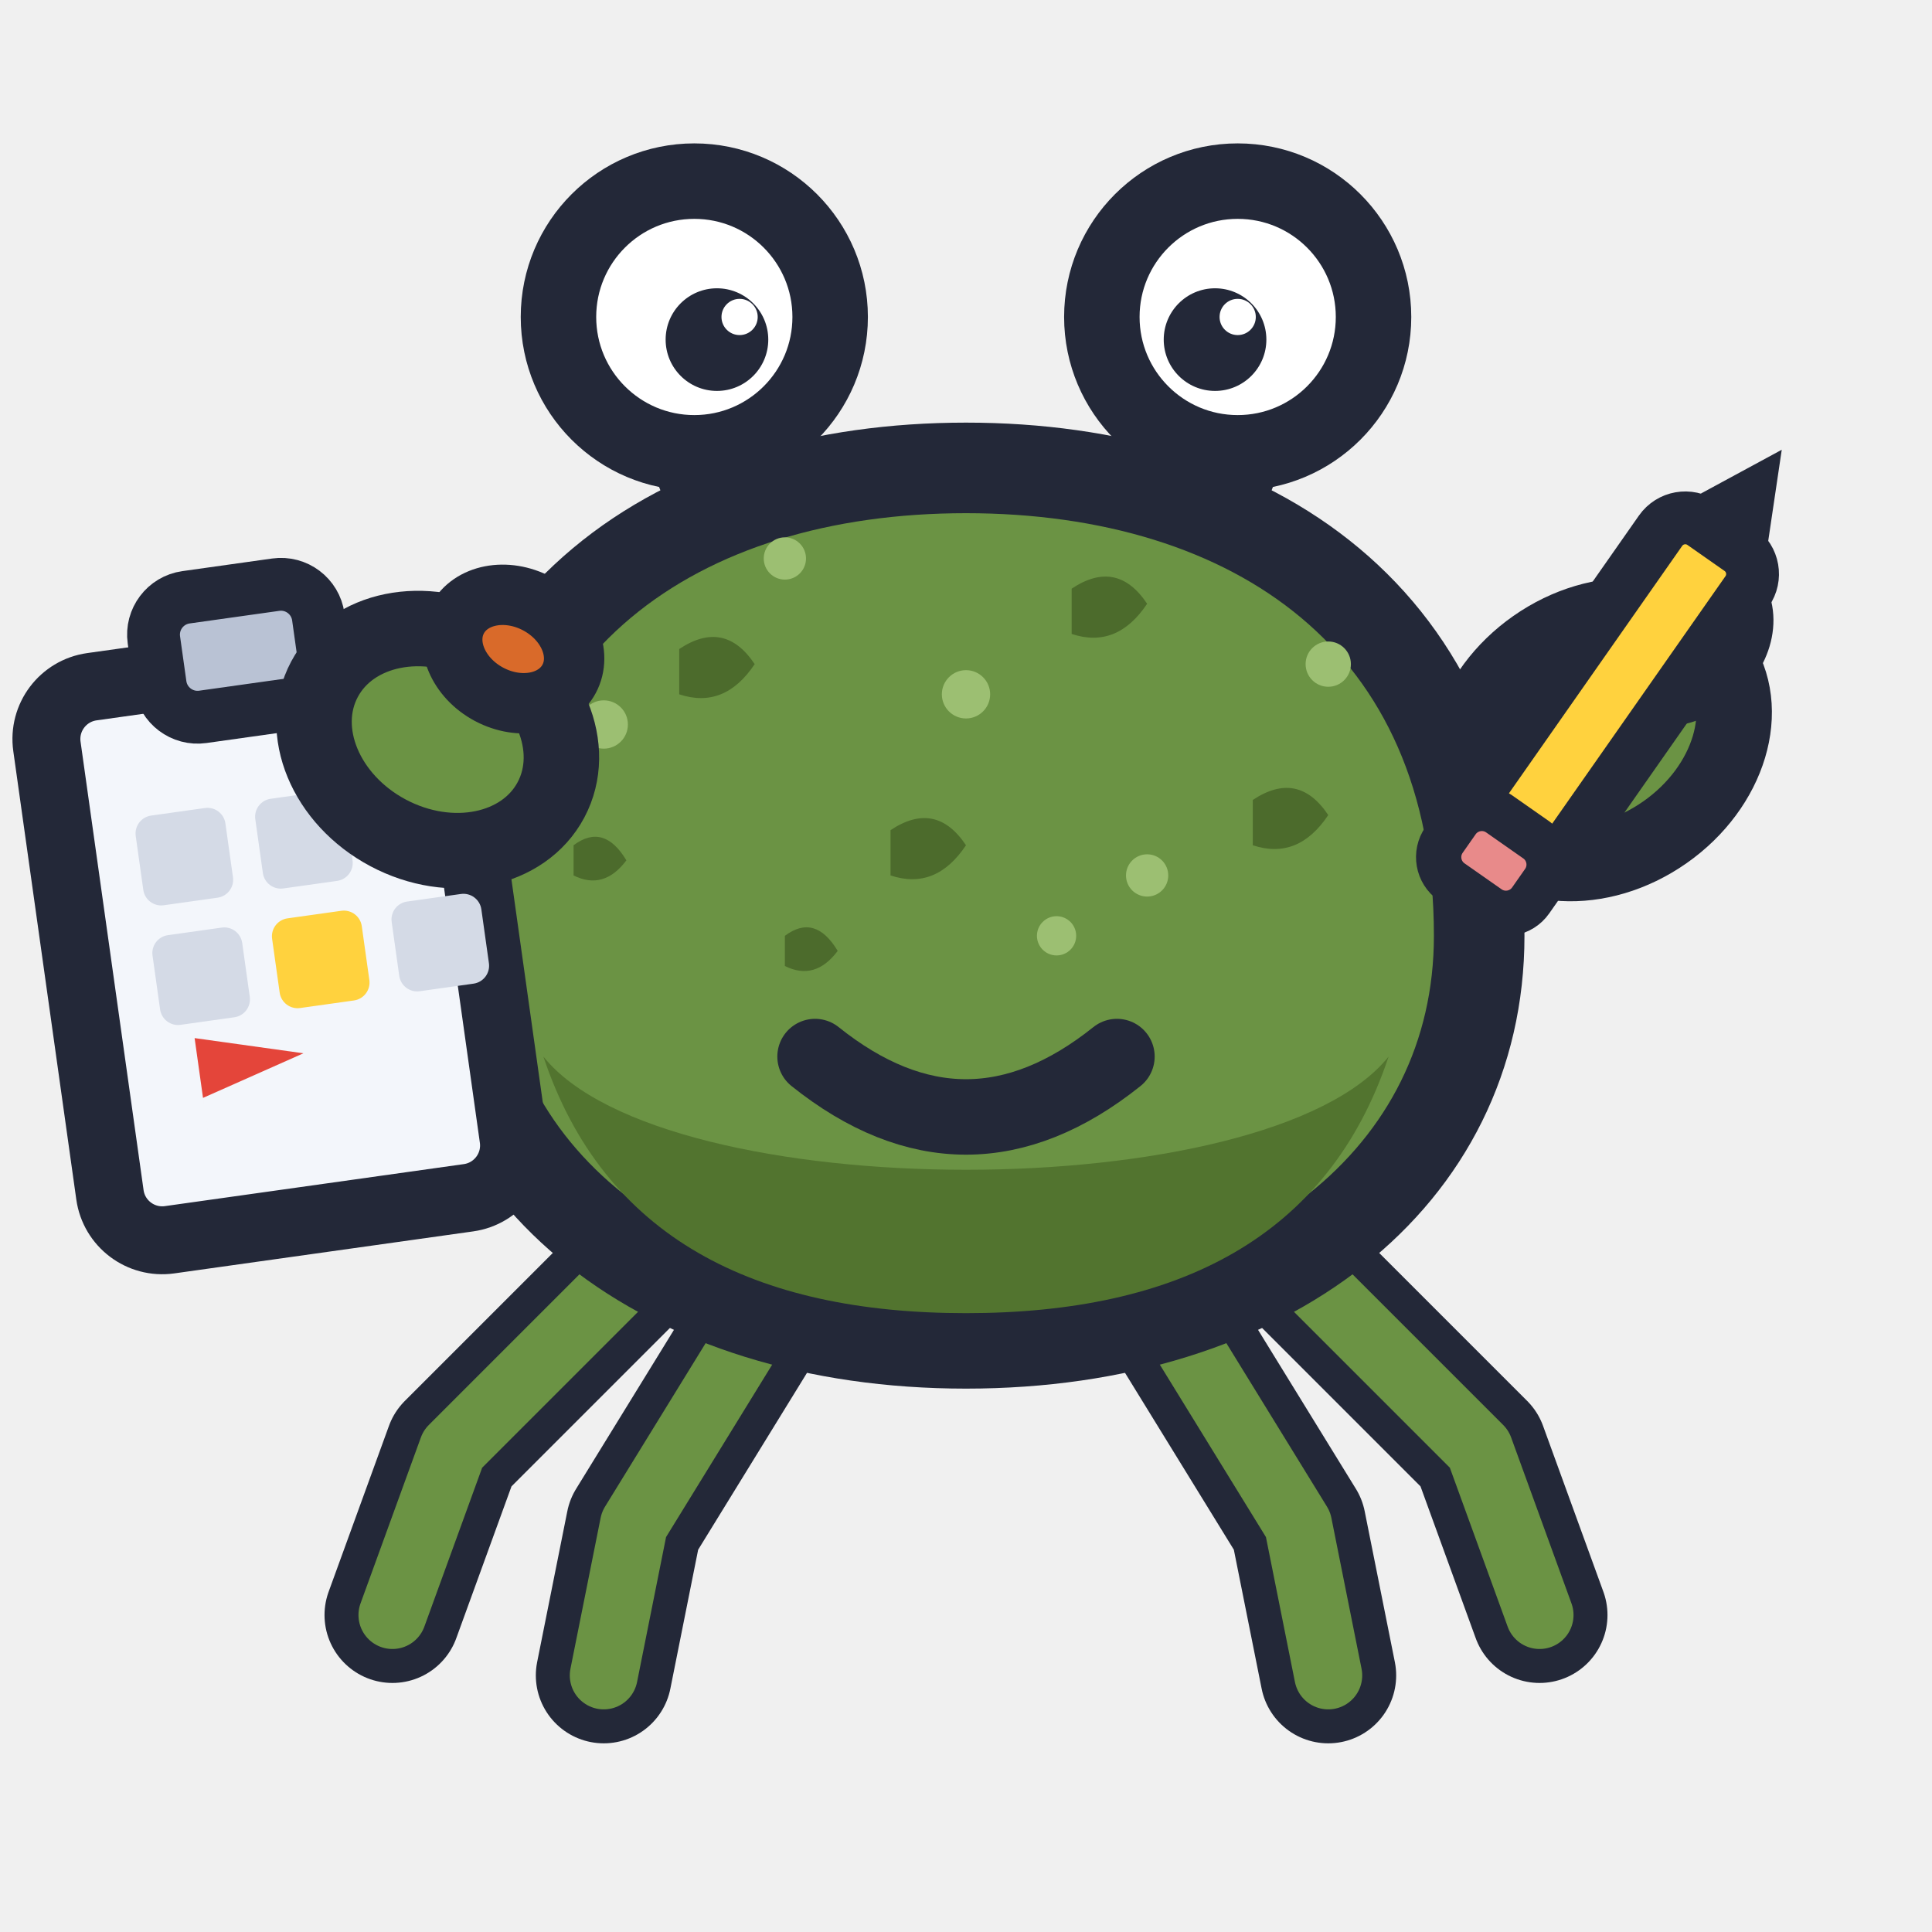
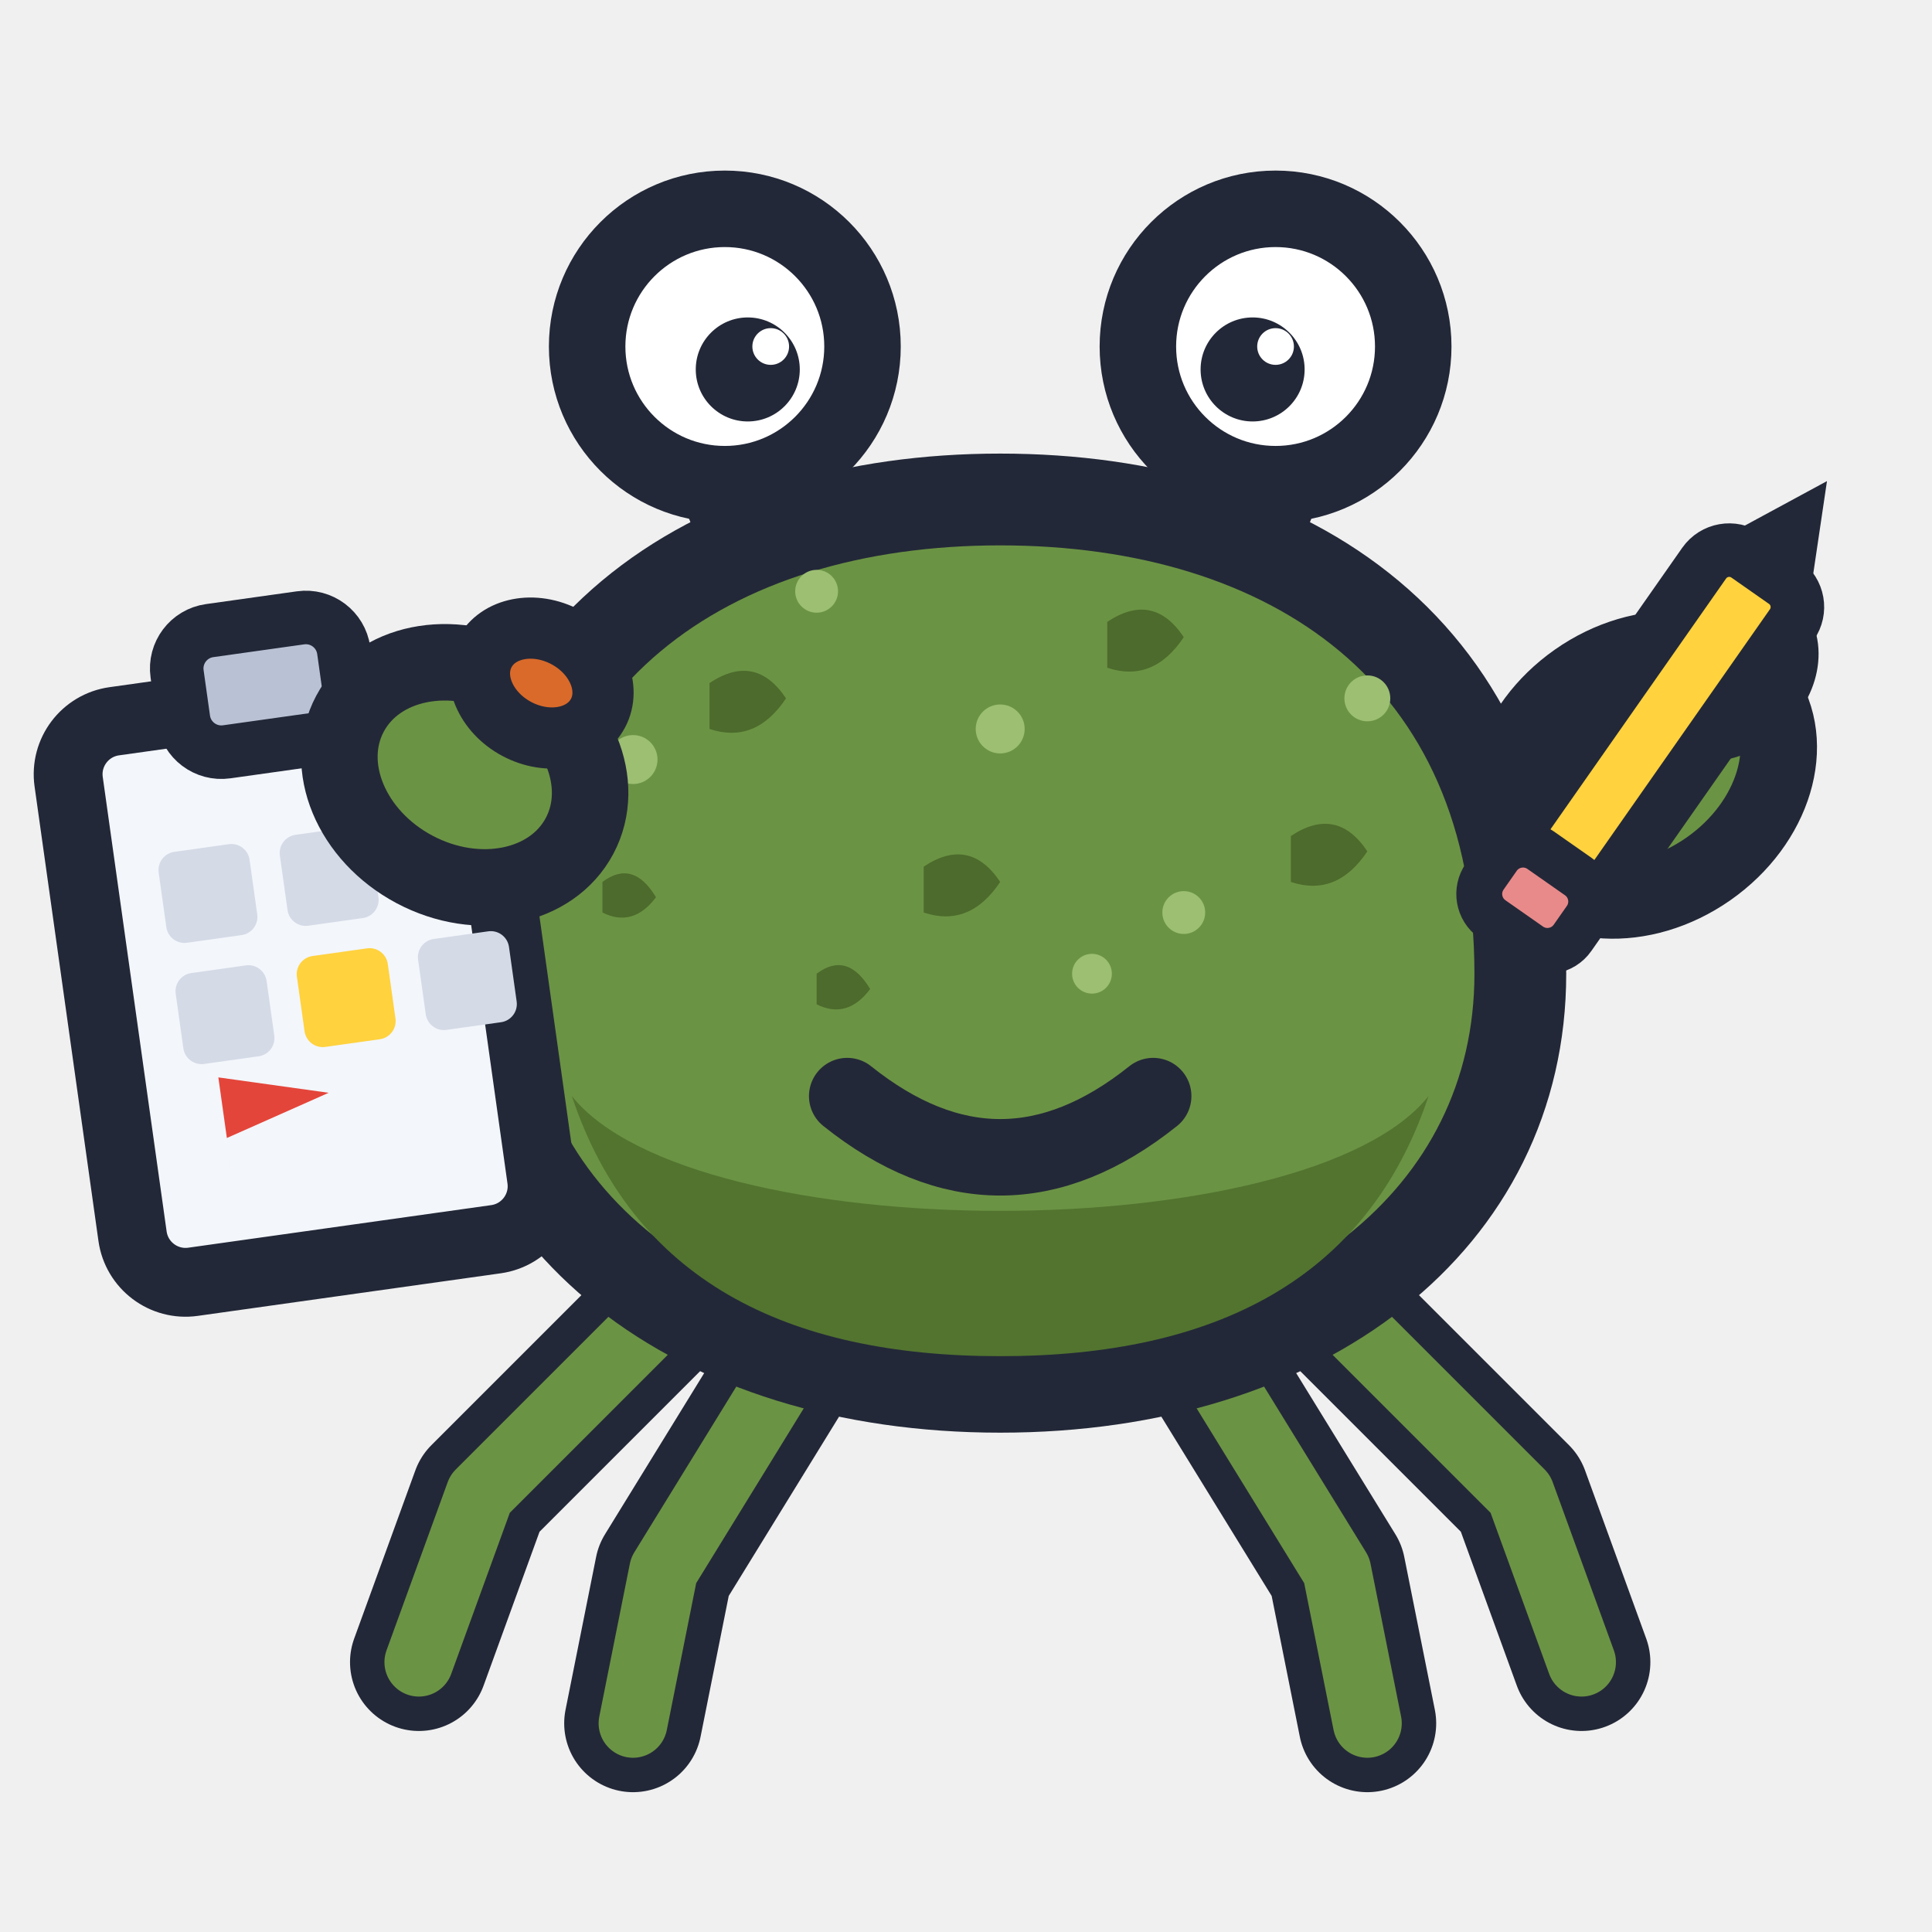
- <svg xmlns="http://www.w3.org/2000/svg" viewBox="0 0 128 128">
+ <svg xmlns="http://www.w3.org/2000/svg" viewBox="-1.38 -1.65 126.29 126.29">
  <g fill="none" stroke-linecap="round" stroke-linejoin="round">
    <g stroke="#232838" stroke-width="9">
      <path d="M42 84 L30 96 L26 107" />
      <path d="M50 88 L42 101 L40 111" />
      <path d="M86 84 L98 96 L102 107" />
      <path d="M78 88 L86 101 L88 111" />
    </g>
    <g stroke="#6b9344" stroke-width="4.5">
      <path d="M42 84 L30 96 L26 107" />
      <path d="M50 88 L42 101 L40 111" />
      <path d="M86 84 L98 96 L102 107" />
      <path d="M78 88 L86 101 L88 111" />
    </g>
  </g>
  <g fill="none" stroke-linecap="round">
    <path d="M40 66 L26 56" stroke="#232838" stroke-width="10" />
    <path d="M88 66 L102 54" stroke="#232838" stroke-width="10" />
    <path d="M40 66 L26 56" stroke="#6b9344" stroke-width="5" />
    <path d="M88 66 L102 54" stroke="#6b9344" stroke-width="5" />
  </g>
  <g fill="none" stroke-linecap="round">
    <path d="M52 40 L47 27" stroke="#232838" stroke-width="10" />
    <path d="M76 40 L81 27" stroke="#232838" stroke-width="10" />
    <path d="M52 40 L47 27" stroke="#6b9344" stroke-width="5" />
    <path d="M76 40 L81 27" stroke="#6b9344" stroke-width="5" />
  </g>
  <circle cx="46" cy="21" r="9" fill="#ffffff" stroke="#232838" stroke-width="5" />
  <circle cx="82" cy="21" r="9" fill="#ffffff" stroke="#232838" stroke-width="5" />
  <circle cx="47.5" cy="22.5" r="3.4" fill="#232838" />
  <circle cx="80.5" cy="22.5" r="3.4" fill="#232838" />
  <circle cx="49" cy="21" r="1.2" fill="#ffffff" />
  <circle cx="82" cy="21" r="1.2" fill="#ffffff" />
  <path d="M30 62 C30 41 45 31 64 31 C83 31 98 41 98 62 C98 78 84 89 64 89 C44 89 30 78 30 62 Z" fill="#6b9344" stroke="#232838" stroke-width="6" />
  <path d="M36 70 C44 80 84 80 92 70 C88 82 78 87 64 87 C50 87 40 82 36 70 Z" fill="#52742f" />
  <g fill="#4c6b2c">
    <path d="M45 43 Q48 41 50 44 Q48 47 45 46 Z" />
    <path d="M71 39 Q74 37 76 40 Q74 43 71 42 Z" />
    <path d="M59 55 Q62 53 64 56 Q62 59 59 58 Z" />
    <path d="M83 53 Q86 51 88 54 Q86 57 83 56 Z" />
    <path d="M52 62 Q54 60.5 55.5 63 Q54 65 52 64 Z" />
    <path d="M38 56 Q40 54.5 41.5 57 Q40 59 38 58 Z" />
  </g>
  <g fill="#9cbf72">
    <circle cx="40" cy="48" r="1.6" />
    <circle cx="52" cy="37" r="1.4" />
    <circle cx="64" cy="46" r="1.6" />
    <circle cx="76" cy="58" r="1.4" />
    <circle cx="88" cy="44" r="1.5" />
    <circle cx="70" cy="62" r="1.3" />
  </g>
  <path d="M54 70 Q64 78 74 70" fill="none" stroke="#232838" stroke-width="5" stroke-linecap="round" />
  <ellipse cx="106" cy="49" rx="9.5" ry="7.5" fill="#6b9344" stroke="#232838" stroke-width="5" transform="rotate(-35 106 49)" />
  <ellipse cx="111" cy="42" rx="4.8" ry="3.8" fill="#d96a2a" stroke="#232838" stroke-width="4" transform="rotate(-35 111 42)" />
  <g transform="rotate(-55 106 47)">
    <rect x="96" y="43.5" width="24" height="7" rx="2" fill="#ffd23e" stroke="#232838" stroke-width="3.5" />
    <path d="M120 43.5 L127 47 L120 50.5 Z" fill="#232838" />
    <rect x="91" y="43.5" width="5.5" height="7" rx="2" fill="#e88a8a" stroke="#232838" stroke-width="3" />
  </g>
  <g transform="rotate(-8 18 62)">
    <rect x="5" y="44" width="27" height="37" rx="3.5" fill="#f3f6fb" stroke="#232838" stroke-width="4.5" />
    <rect x="13" y="39" width="11" height="8" rx="2.5" fill="#b9c2d4" stroke="#232838" stroke-width="3.5" />
    <g fill="#d4dae6">
      <rect x="10" y="53" width="6" height="6" rx="1.2" />
      <rect x="18" y="53" width="6" height="6" rx="1.2" />
      <rect x="26" y="53" width="6" height="6" rx="1.2" />
      <rect x="10" y="61" width="6" height="6" rx="1.2" />
      <rect x="26" y="61" width="6" height="6" rx="1.2" />
    </g>
    <rect x="18" y="61" width="6" height="6" rx="1.2" fill="#ffd23e" />
    <path d="M12 76 L12 68 L19 70 L12 72" fill="#e4453a" />
  </g>
  <ellipse cx="29" cy="49" rx="8.5" ry="7" fill="#6b9344" stroke="#232838" stroke-width="5" transform="rotate(28 29 49)" />
  <ellipse cx="34" cy="43" rx="4.2" ry="3.4" fill="#d96a2a" stroke="#232838" stroke-width="4" transform="rotate(28 34 43)" />
</svg>
